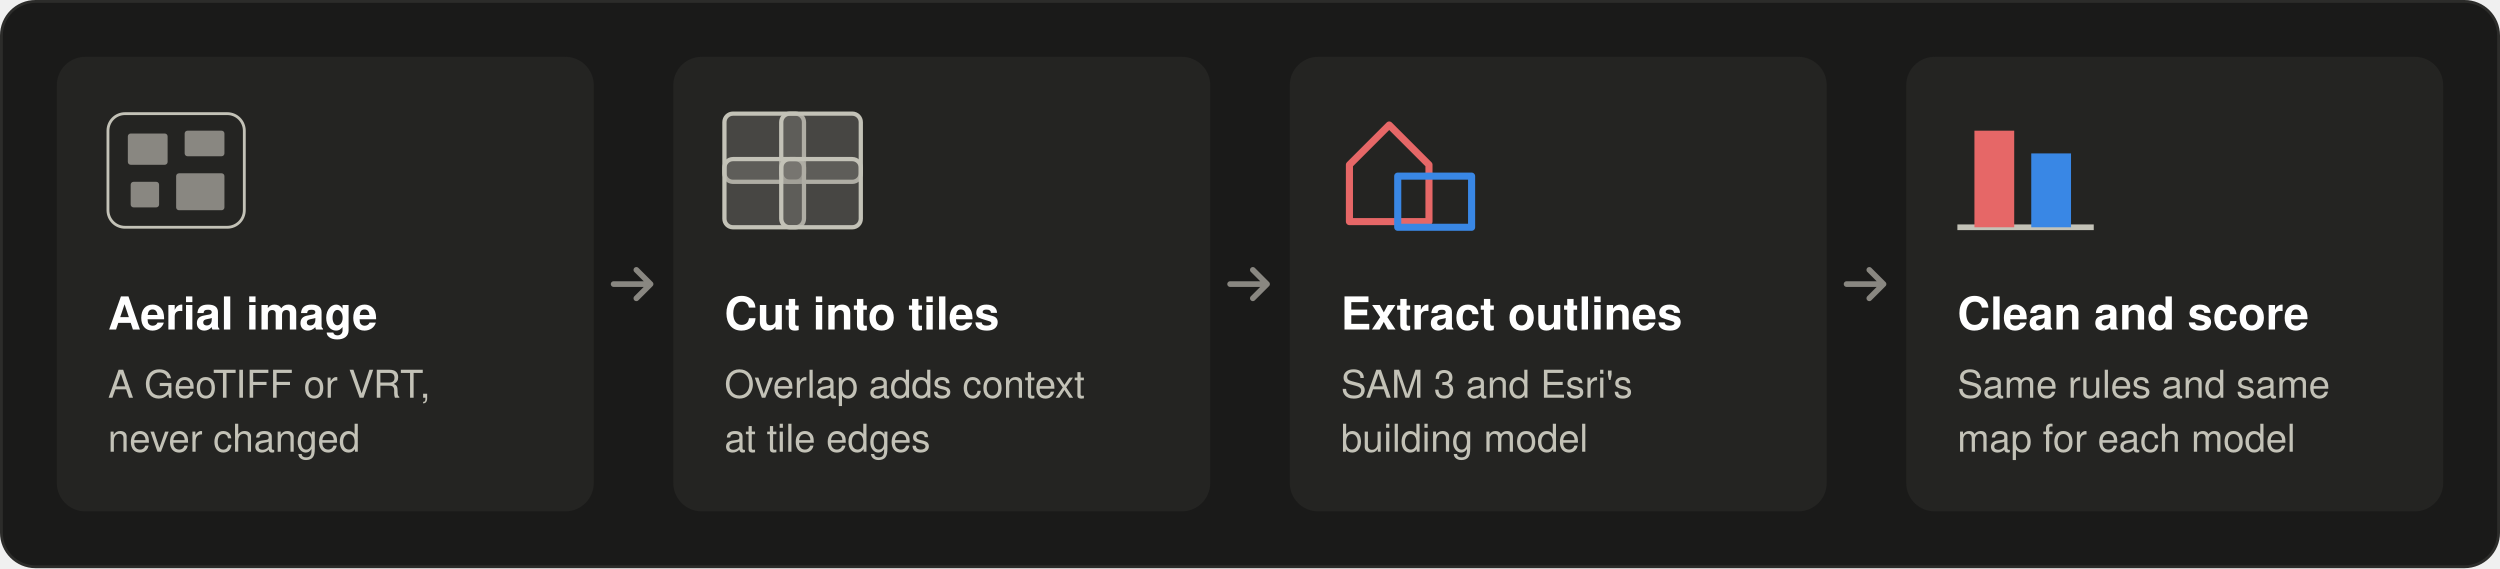
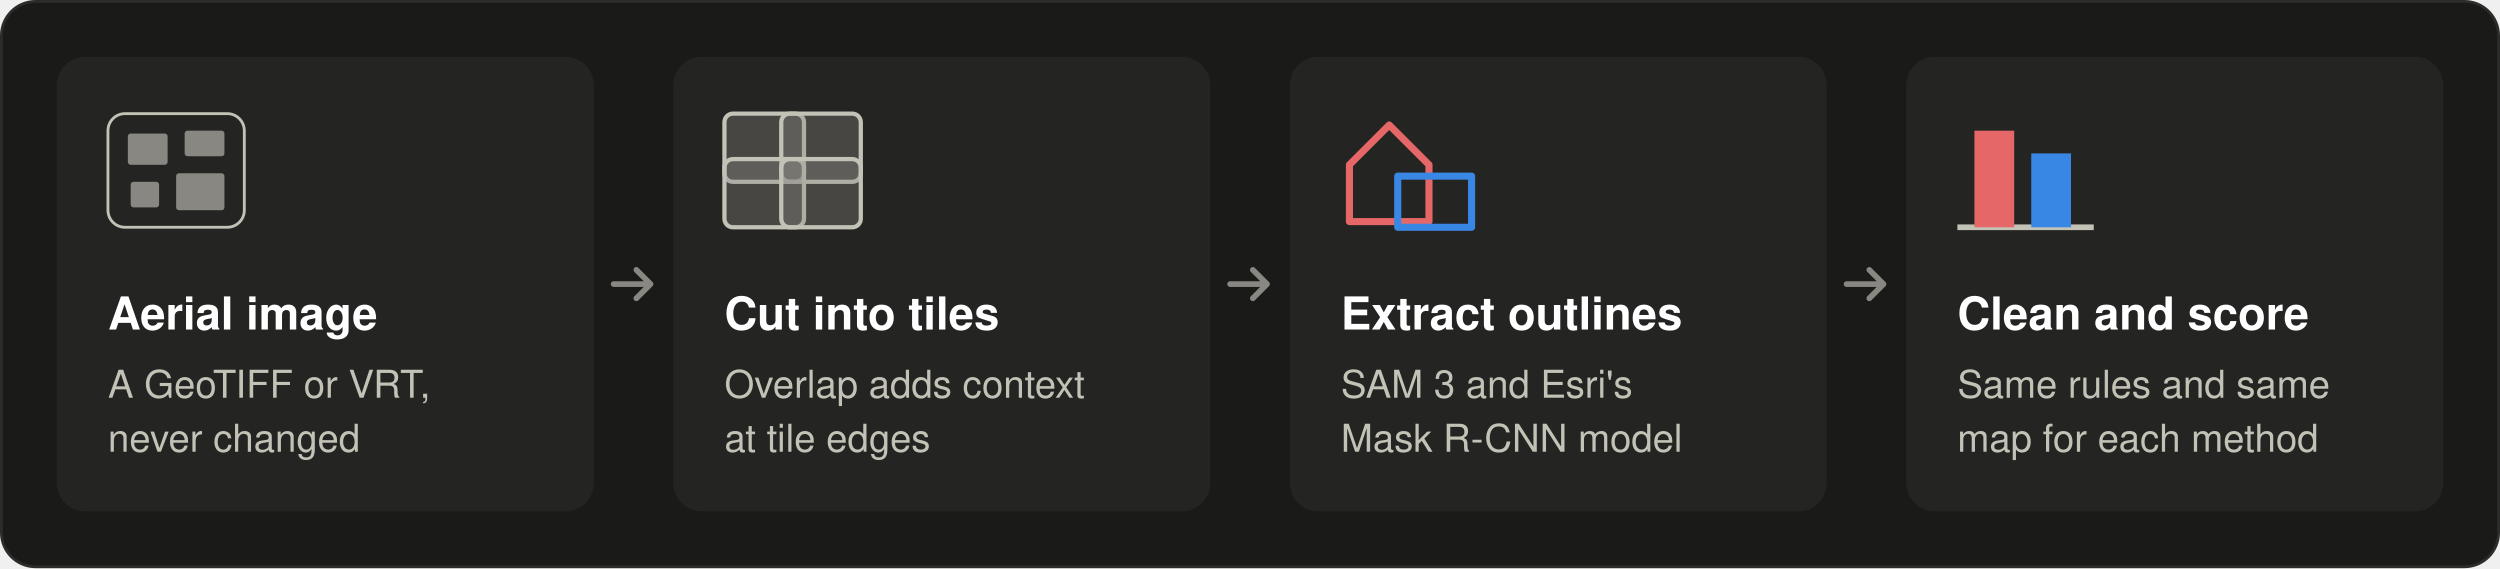
<svg xmlns="http://www.w3.org/2000/svg" width="880" height="200" viewBox="0 0 880 200" font-family="-apple-system, BlinkMacSystemFont, 'Segoe UI', Helvetica, Arial, sans-serif">
  <rect x="0.5" y="0.5" width="879" height="199" rx="12" fill="#1a1a19" stroke="#2c2c2a" />
  <rect x="20" y="20" width="189" height="160" rx="10" fill="#242422" />
  <rect x="38" y="40" width="48" height="40" rx="6" fill="none" stroke="#c3c2b7" stroke-width="1" />
  <rect x="45" y="47" width="14" height="11" rx="1" fill="#898781" />
  <rect x="65" y="46" width="14" height="9" rx="1" fill="#898781" />
  <rect x="46" y="64" width="10" height="9" rx="1" fill="#898781" />
  <rect x="62" y="61" width="17" height="13" rx="1" fill="#898781" />
  <text x="38" y="116" font-size="16" font-weight="700" text-anchor="start" fill="#ffffff">Aerial image</text>
  <text x="38" y="140" font-size="13.5" font-weight="400" text-anchor="start" fill="#c3c2b7">A GeoTIFF or VRT,</text>
  <text x="38" y="159" font-size="13.5" font-weight="400" text-anchor="start" fill="#c3c2b7">never changed</text>
  <path d="M216.0 100.0h13m-5 -5l5 5l-5 5" fill="none" stroke="#898781" stroke-width="2" stroke-linejoin="round" stroke-linecap="round" />
  <rect x="237" y="20" width="189" height="160" rx="10" fill="#242422" />
  <rect x="255.0" y="40" width="28" height="24" rx="3" fill="#898781" fill-opacity="0.35" stroke="#c3c2b7" stroke-width="1.5" />
  <rect x="275.0" y="40" width="28" height="24" rx="3" fill="#898781" fill-opacity="0.35" stroke="#c3c2b7" stroke-width="1.5" />
  <rect x="255.0" y="56" width="28" height="24" rx="3" fill="#898781" fill-opacity="0.35" stroke="#c3c2b7" stroke-width="1.5" />
  <rect x="275.0" y="56" width="28" height="24" rx="3" fill="#898781" fill-opacity="0.35" stroke="#c3c2b7" stroke-width="1.5" />
  <text x="255" y="116" font-size="16" font-weight="700" text-anchor="start" fill="#ffffff">Cut into tiles</text>
  <text x="255" y="140" font-size="13.5" font-weight="400" text-anchor="start" fill="#c3c2b7">Overlap adds context</text>
  <text x="255" y="159" font-size="13.5" font-weight="400" text-anchor="start" fill="#c3c2b7">at tile edges</text>
  <path d="M433.0 100.0h13m-5 -5l5 5l-5 5" fill="none" stroke="#898781" stroke-width="2" stroke-linejoin="round" stroke-linecap="round" />
  <rect x="454" y="20" width="189" height="160" rx="10" fill="#242422" />
  <path d="M475.0 58l14 -14l14 14v20h-28z" fill="none" stroke="#e66767" stroke-width="2.5" stroke-linejoin="round" stroke-linecap="round" />
  <path d="M492.0 62h26v18h-26z" fill="none" stroke="#3987e5" stroke-width="2.5" stroke-linejoin="round" stroke-linecap="round" />
  <text x="472" y="116" font-size="16" font-weight="700" text-anchor="start" fill="#ffffff">Extract outlines</text>
  <text x="472" y="140" font-size="13.5" font-weight="400" text-anchor="start" fill="#c3c2b7">SAM 3 and Esri's</text>
-   <text x="472" y="159" font-size="13.5" font-weight="400" text-anchor="start" fill="#c3c2b7">building model</text>
+   <text x="472" y="159" font-size="13.5" font-weight="400" text-anchor="start" fill="#c3c2b7">Mask R-CNN model</text>
  <path d="M650.0 100.0h13m-5 -5l5 5l-5 5" fill="none" stroke="#898781" stroke-width="2" stroke-linejoin="round" stroke-linecap="round" />
  <rect x="671" y="20" width="189" height="160" rx="10" fill="#242422" />
  <line x1="689" y1="80" x2="737" y2="80" stroke="#c3c2b7" stroke-width="2" />
  <rect x="695" y="46" width="14" height="34" rx="0" fill="#e66767" />
  <rect x="715" y="54" width="14" height="26" rx="0" fill="#3987e5" />
  <text x="689" y="116" font-size="16" font-weight="700" text-anchor="start" fill="#ffffff">Clean and score</text>
  <text x="689" y="140" font-size="13.5" font-weight="400" text-anchor="start" fill="#c3c2b7">Same rules and same</text>
-   <text x="689" y="159" font-size="13.5" font-weight="400" text-anchor="start" fill="#c3c2b7">map for each model</text>
+   <text x="689" y="159" font-size="13.5" font-weight="400" text-anchor="start" fill="#c3c2b7">map for each method</text>
</svg>
